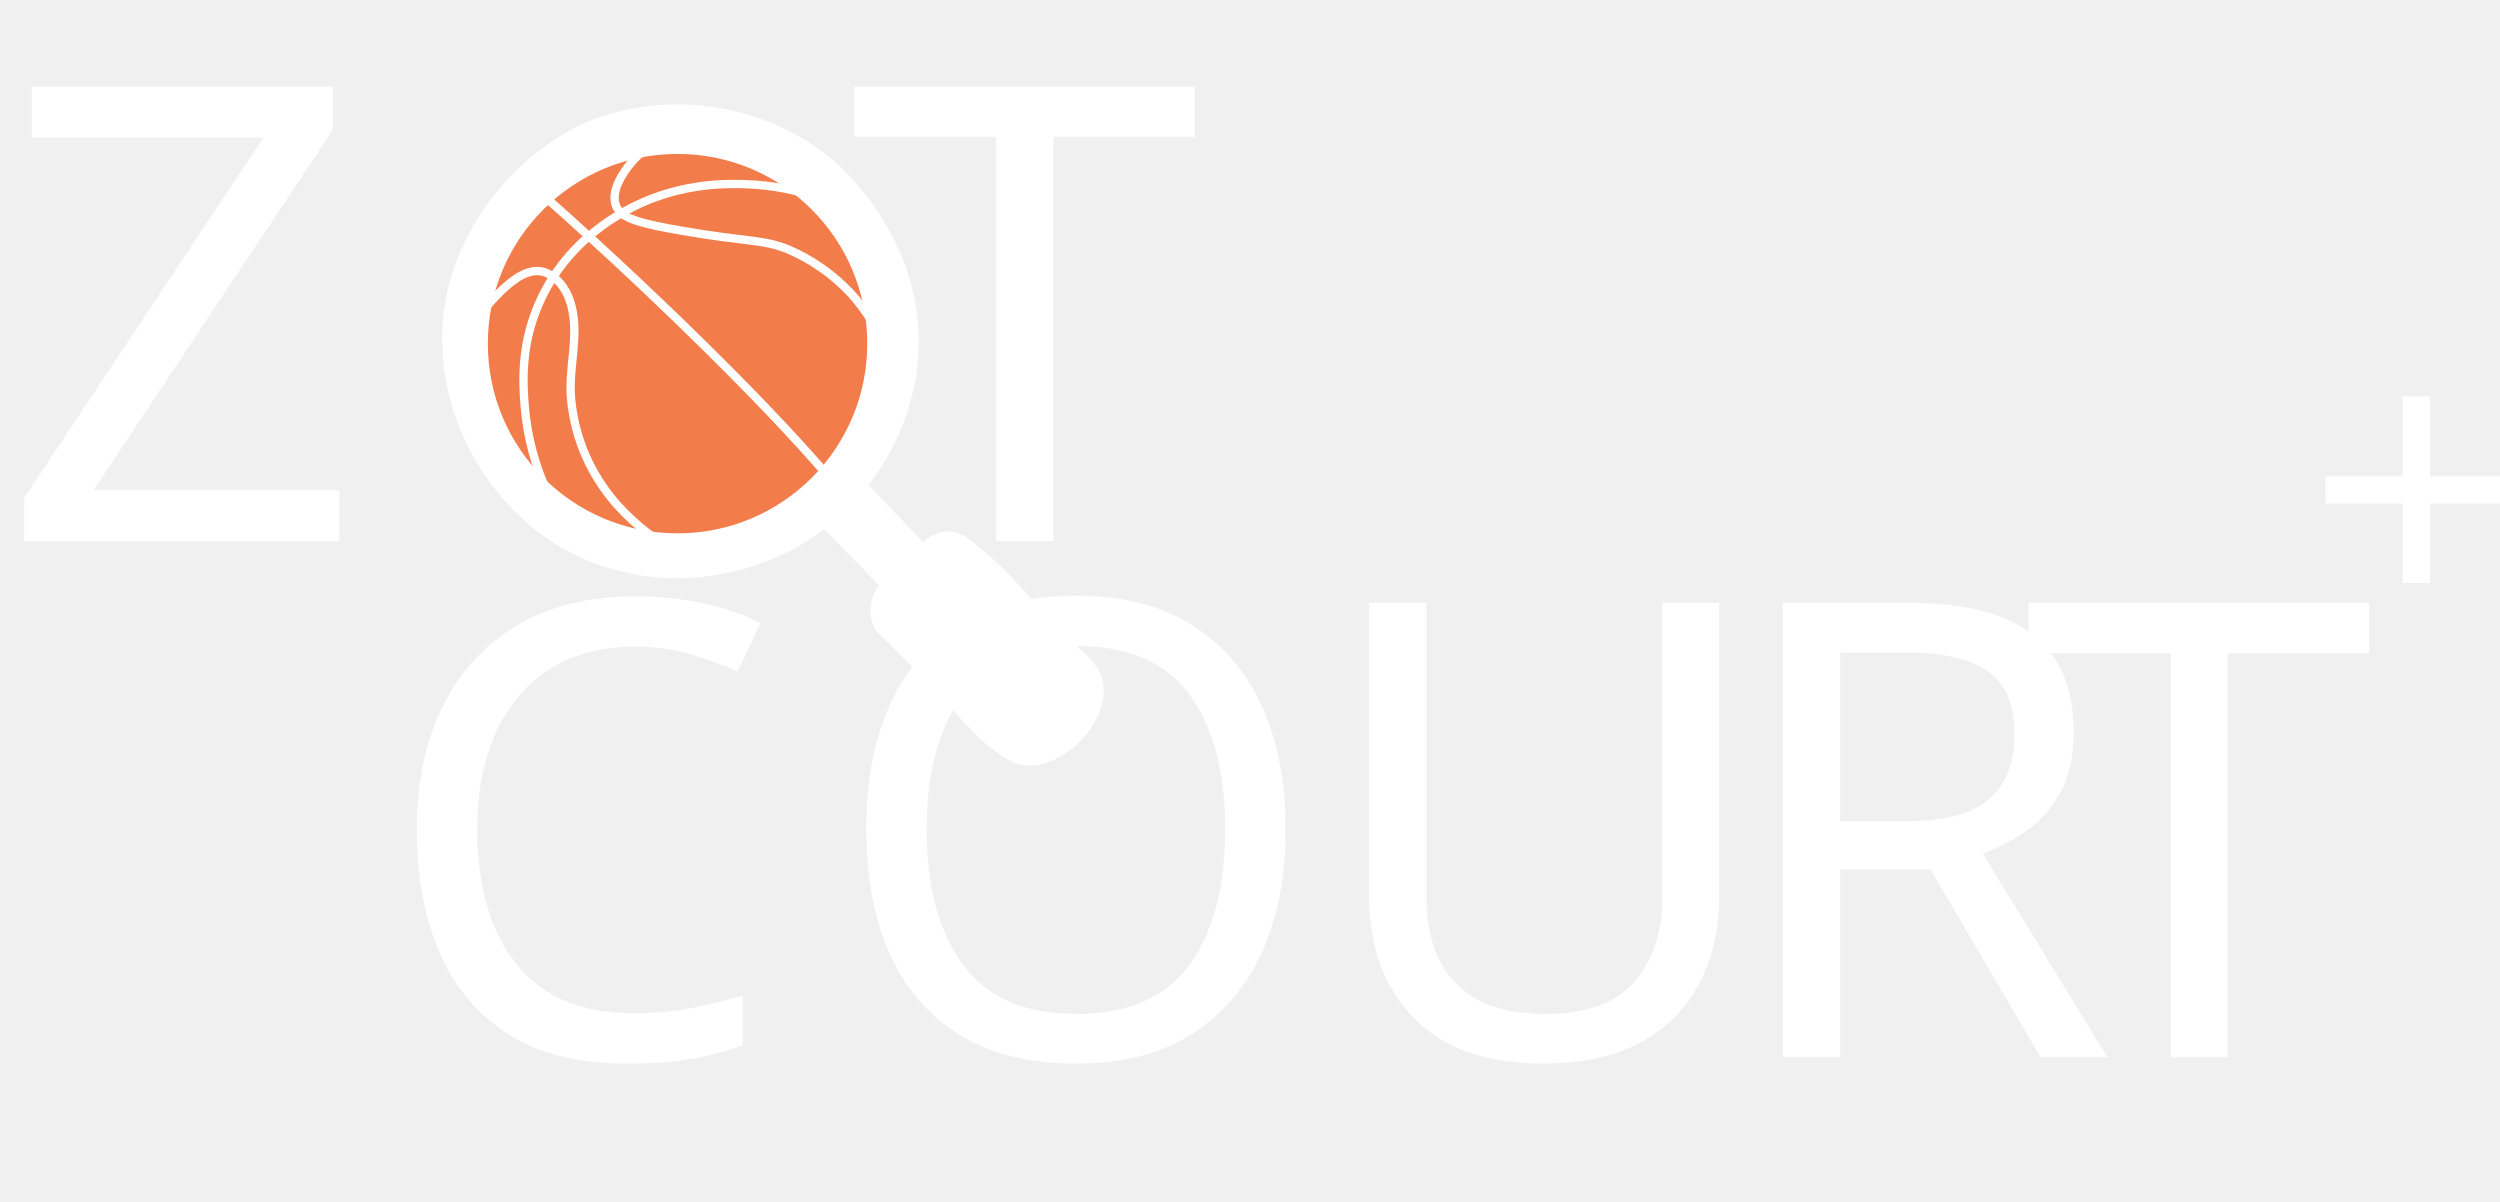
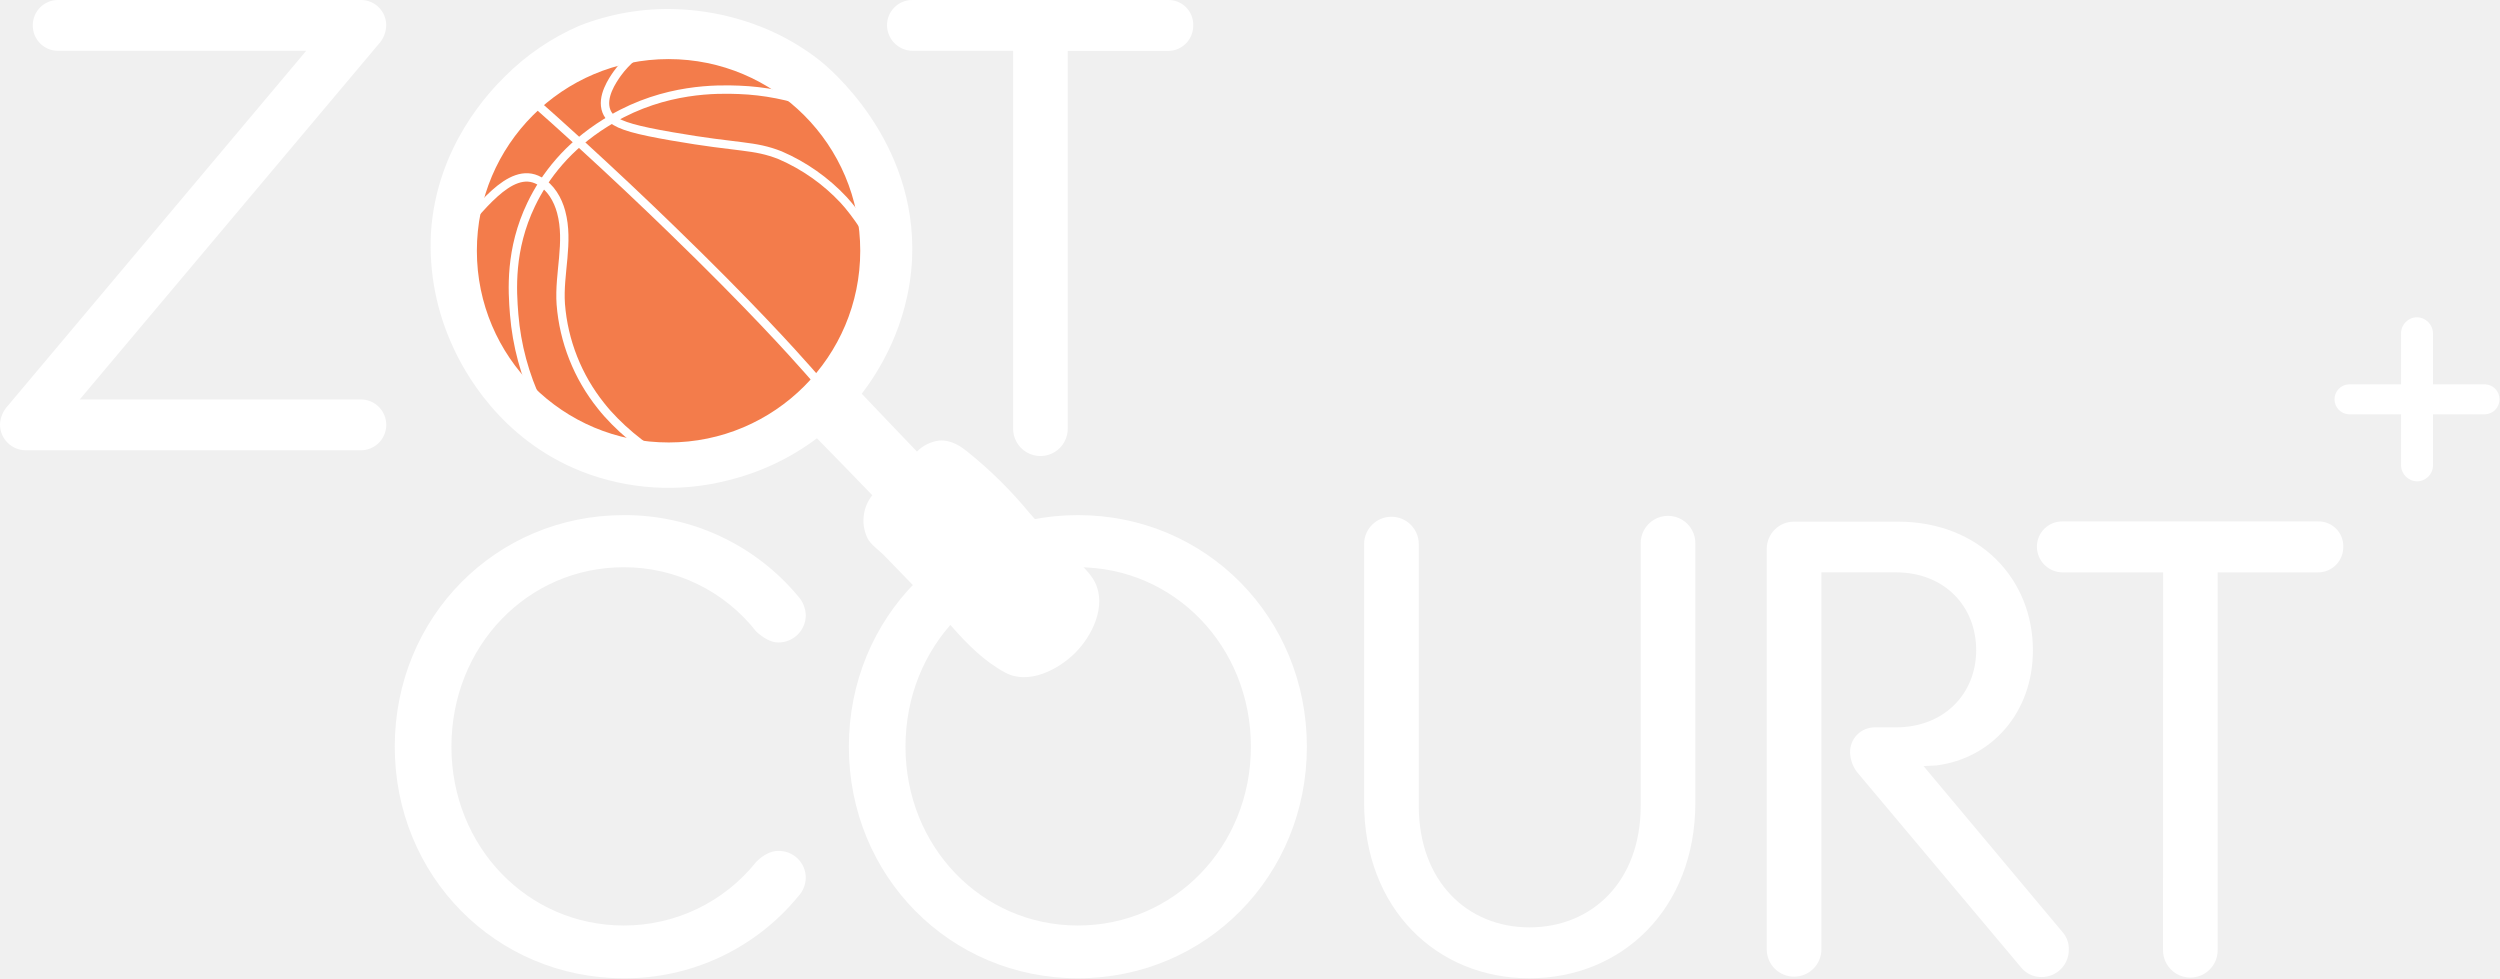
- <svg xmlns="http://www.w3.org/2000/svg" viewBox="0 0 801.14 384.9">
+ <svg xmlns="http://www.w3.org/2000/svg" viewBox="0 0 792.83 310.24">
  <defs>
-     <style>.cls-1,.cls-6{font-size:203.99px;}.cls-1,.cls-5,.cls-6,.cls-9{fill:#fff;}.cls-1,.cls-6,.cls-9{font-family:BCAlphapipeRB-Regular, BC Alphapipe;}.cls-1{letter-spacing:0.08em;}.cls-2{fill:#f37c4b;}.cls-3,.cls-4{fill:none;}.cls-3{stroke:#fff;stroke-linecap:round;stroke-miterlimit:10;stroke-width:2.66px;}.cls-6{letter-spacing:-0.03em;}.cls-7{letter-spacing:-0.02em;}.cls-8{letter-spacing:-0.09em;}.cls-9{font-size:123.57px;letter-spacing:-0.02em;}</style>
+     <style>.cls-1{fill:#fff;}.cls-2{fill:#f37c4b;}.cls-3,.cls-4{fill:none;}.cls-3{stroke:#fff;stroke-linecap:round;stroke-miterlimit:10;stroke-width:2.66px;}</style>
  </defs>
  <g id="Layer_2" data-name="Layer 2">
    <g id="Layer_1-2" data-name="Layer 1">
-       <text class="cls-1" transform="translate(0 173.39)">
-         <tspan xml:space="preserve">Z  T </tspan>
-       </text>
-       <circle class="cls-2" cx="217.33" cy="108.84" r="64.55" />
-       <path class="cls-2" d="M153.4,99.84c4.16-3.65,8.21-7.16,12.23-10.65,1.66-1.44,3.77-3.21,6.54-3.13a8.38,8.38,0,0,1,5.46,2.68c3.6,3.45,5.74,9.11,5.9,9.54,3.18,8.7.4,14.89-.29,22.72-1.77,19.77,11,36,12.77,38.33a50.41,50.41,0,0,0,17.44,13.95" />
-       <path class="cls-2" d="M212.73,44.44h0A29.5,29.5,0,0,0,201.12,54c-1.44,2.09-5.16,7.41-3.4,11.93a6,6,0,0,0,1.77,2.45c2.59,2.18,7.94,3.59,19,5.5,21.69,3.78,25.9,2.67,34.36,6A60.4,60.4,0,0,1,273,94a47.77,47.77,0,0,1,8.91,14.09" />
-       <path class="cls-2" d="M173.3,61.64c5.52,4.87,10.77,9.6,15.74,14.12C200.27,86,210.1,95.3,218.45,103.39c25.16,24.37,38.37,39.12,43.45,44.86l3.35,3.83" />
-       <line class="cls-3" x1="175.74" y1="158.45" x2="175.74" y2="158.44" />
-       <line class="cls-3" x1="263.2" y1="63.72" x2="263.19" y2="63.72" />
-       <polyline class="cls-3" points="212.4 44.42 212.41 44.42 212.42 44.42" />
-       <path class="cls-3" d="M150.33,104.05c6.11-5.36,16.33-21.57,25.85-16.07,3.56,2,5.82,5.86,6.88,9.83,2.6,9.7-.79,19.45-.12,29.25A58.88,58.88,0,0,0,195.7,159.3c5,6.41,13.55,13.58,19.78,16.67" />
-       <path class="cls-3" d="M212.42,44.42h0A29.4,29.4,0,0,0,200.81,54c-1.45,2.09-5.16,7.4-3.41,11.93a6.06,6.06,0,0,0,1.78,2.45c2.59,2.17,7.93,3.58,18.95,5.5,21.69,3.78,25.91,2.67,34.37,6A60.4,60.4,0,0,1,272.66,94c4,4.33,9.31,12.37,11.37,17.34" />
-       <path class="cls-3" d="M183.43,166.7l-7.69-8.26a80.6,80.6,0,0,1-7.58-28.1c-.61-7.63-1.48-20.59,5.4-34.93a61.2,61.2,0,0,1,3.75-6.69,0,0,0,0,0,0,0,61.09,61.09,0,0,1,11.4-13,68.53,68.53,0,0,1,8.4-6.17c.68-.43,1.37-.85,2.06-1.24,16.91-9.9,33.53-9.52,40.25-9.27a78.05,78.05,0,0,1,23.76,4.66l5.18,2.38" />
-       <path class="cls-3" d="M173,61.62q8.28,7.31,15.73,14.12C200,86,209.78,95.28,218.13,103.37c25.16,24.37,38.38,39.12,43.46,44.86l3.35,3.82" />
-       <path class="cls-4" d="M277.91,110.15a60.73,60.73,0,1,1-60.7-60.81A60.7,60.7,0,0,1,277.91,110.15Z" />
-       <path class="cls-5" d="M352.36,215.28c-2.05-4.1-6.76-7.53-10-10.75-3.66-3.6-7.31-7.2-10.63-11.07a133.54,133.54,0,0,0-19.89-19.67c-1.6-1.27-4.82-3.76-8.86-3.49a12.08,12.08,0,0,0-7.09,3.49c-5.87-6.09-11.69-12.24-17.5-18.33,4.59-6,14.9-21.16,15.95-42.65,1.77-37.88-26.92-61.2-29.3-63.08-19.16-15-39.88-16-45.53-16.23a76.21,76.21,0,0,0-30.63,5.26,75.74,75.74,0,0,0-23.54,16c-4.76,4.71-21.82,22.16-23.54,49.68a76.39,76.39,0,0,0,7.09,36.39c3.33,7.31,14.68,28.92,40.49,39.22A75.61,75.61,0,0,0,236,182.88a77.67,77.67,0,0,0,28.19-13.3q8.81,9,17.56,18.06a12.85,12.85,0,0,0-1.55,13.57c.88,2,3.87,4,5.37,5.59l5.37,5.54c5.48,5.65,11,11.19,16.12,17.06,4.87,5.54,10.3,11,16.89,14.51,7.37,3.94,16.78-.94,22.16-6.31S356.12,222.81,352.36,215.28ZM217.21,170.91a60.79,60.79,0,1,1,60.7-60.76A60.75,60.75,0,0,1,217.21,170.91Z" />
-       <path class="cls-4" d="M277.91,110.15a60.73,60.73,0,1,1-60.7-60.81A60.7,60.7,0,0,1,277.91,110.15Z" />
-       <text class="cls-6" transform="translate(121.11 338.8)">C<tspan class="cls-7" x="144.02" y="0">OU</tspan>
-         <tspan class="cls-8" x="430.42" y="0">R</tspan>
-         <tspan class="cls-7" x="526.9" y="0">T</tspan>
-       </text>
-       <text class="cls-9" transform="translate(739.11 200.54)">+</text>
+       <path class="cls-1" d="M0,134.64a9.22,9.22,0,0,1,2.45-5.92L97.1,16.12H18.36A8,8,0,0,1,10.4,8a8,8,0,0,1,8-8h96.08a8,8,0,0,1,8,8.16A9.11,9.11,0,0,1,120,14.08L25.29,126.68h89.15a8.06,8.06,0,0,1,0,16.12H8.16A8.19,8.19,0,0,1,0,134.64Z" />
+       <path class="cls-1" d="M321.29,16.12H289.46A8.19,8.19,0,0,1,281.3,8a8,8,0,0,1,8.16-8h81a7.83,7.83,0,0,1,7.95,8,8,8,0,0,1-7.95,8.16H338.62V135.66a8.67,8.67,0,1,1-17.33,0Z" />
+       <circle class="cls-2" cx="212.23" cy="78.24" r="64.55" />
+       <path class="cls-2" d="M148.3,69.24c4.16-3.64,8.21-7.16,12.23-10.65,1.66-1.43,3.77-3.21,6.54-3.12a8.32,8.32,0,0,1,5.46,2.67c3.6,3.45,5.74,9.12,5.9,9.54,3.18,8.71.4,14.89-.29,22.72-1.77,19.77,11,36,12.77,38.33a50.3,50.3,0,0,0,17.44,14" />
+       <path class="cls-2" d="M207.63,13.85h0A29.5,29.5,0,0,0,196,23.38c-1.44,2.08-5.16,7.4-3.4,11.93a6,6,0,0,0,1.77,2.45c2.59,2.17,7.94,3.58,19,5.5,21.69,3.78,25.9,2.67,34.36,6a60.4,60.4,0,0,1,20.16,14.2,47.77,47.77,0,0,1,8.91,14.09" />
+       <path class="cls-2" d="M168.2,31.05q8.28,7.31,15.74,14.12C195.17,55.41,205,64.71,213.35,72.79c25.16,24.37,38.37,39.12,43.45,44.87l3.35,3.82" />
+       <line class="cls-3" x1="170.64" y1="127.86" x2="170.64" y2="127.85" />
+       <line class="cls-3" x1="258.1" y1="33.13" x2="258.09" y2="33.13" />
+       <polyline class="cls-3" points="207.3 13.82 207.31 13.82 207.32 13.82" />
+       <path class="cls-3" d="M145.23,73.45c6.11-5.36,16.33-21.56,25.85-16.07,3.56,2,5.82,5.87,6.88,9.83,2.6,9.71-.79,19.45-.12,29.25a58.88,58.88,0,0,0,12.76,32.25c5,6.4,13.55,13.58,19.78,16.66" />
+       <path class="cls-3" d="M207.32,13.83h0a29.32,29.32,0,0,0-11.59,9.53c-1.45,2.08-5.16,7.4-3.41,11.92a6,6,0,0,0,1.78,2.45c2.59,2.18,7.93,3.59,18.95,5.51,21.69,3.78,25.91,2.67,34.37,6a60.4,60.4,0,0,1,20.16,14.2c4,4.32,9.31,12.36,11.37,17.33" />
+       <path class="cls-3" d="M178.33,136.11l-7.69-8.26a80.6,80.6,0,0,1-7.58-28.11c-.61-7.62-1.48-20.59,5.4-34.92a61.2,61.2,0,0,1,3.75-6.69,0,0,0,0,0,0,0,61.42,61.42,0,0,1,11.4-13A69.29,69.29,0,0,1,192,39c.68-.44,1.37-.86,2.06-1.25,16.91-9.89,33.53-9.51,40.25-9.26a77.75,77.75,0,0,1,23.76,4.66l5.18,2.38" />
+       <path class="cls-3" d="M167.89,31q8.28,7.32,15.73,14.12C194.86,55.39,204.68,64.69,213,72.77c25.16,24.37,38.38,39.12,43.46,44.86l3.35,3.83" />
+       <path class="cls-4" d="M272.81,79.56a60.73,60.73,0,1,1-60.7-60.82A60.7,60.7,0,0,1,272.81,79.56Z" />
+       <path class="cls-1" d="M347.26,184.68c-2.05-4.09-6.76-7.53-10-10.74-3.66-3.6-7.31-7.2-10.63-11.08a134,134,0,0,0-19.89-19.66c-1.6-1.28-4.82-3.77-8.86-3.49a12,12,0,0,0-7.09,3.49c-5.87-6.09-11.69-12.24-17.5-18.33,4.59-6,14.9-21.16,15.95-42.65C291,44.33,262.29,21,259.91,19.13c-19.16-15-39.88-16-45.53-16.23a76.59,76.59,0,0,0-30.63,5.26,75.86,75.86,0,0,0-23.54,16c-4.76,4.7-21.82,22.15-23.54,49.68a76.4,76.4,0,0,0,7.09,36.39c3.33,7.31,14.68,28.91,40.49,39.21a75.61,75.61,0,0,0,46.64,2.88A77.68,77.68,0,0,0,259.08,139c5.87,6,11.74,12,17.56,18.06a12.62,12.62,0,0,0-2.61,5.76,12.75,12.75,0,0,0,1.06,7.81c.88,2,3.87,4,5.37,5.59l5.37,5.54c5.48,5.65,11,11.19,16.12,17.06,4.87,5.54,10.3,11,16.89,14.51,7.37,3.93,16.78-.94,22.16-6.32S351,192.22,347.26,184.68ZM212.11,140.32a60.79,60.79,0,1,1,60.7-60.76A60.76,60.76,0,0,1,212.11,140.32Z" />
+       <path class="cls-4" d="M272.81,79.56a60.73,60.73,0,1,1-60.7-60.82A60.7,60.7,0,0,1,272.81,79.56Z" />
+       <path class="cls-1" d="M125.19,236.8c0-41,32-73.44,72.62-73.44a71.51,71.51,0,0,1,55.28,25.71,9.38,9.38,0,0,1,2.45,6.12,8.66,8.66,0,0,1-8.77,8.56c-2.25,0-4.69-1.42-6.94-3.46a53.19,53.19,0,0,0-42-20.4c-30.6,0-54.67,25.09-54.67,56.91,0,31.62,24.07,56.71,54.67,56.71a53.64,53.64,0,0,0,42-20.19c2.25-2.25,4.69-3.47,6.94-3.47a8.54,8.54,0,0,1,8.77,8.57,8.9,8.9,0,0,1-2.45,5.91,71,71,0,0,1-55.28,25.91C157.21,310.24,125.19,277.8,125.19,236.8Z" />
+       <path class="cls-1" d="M269.2,236.8c0-41,32-73.44,72.63-73.44s72.62,32.44,72.62,73.44-32,73.44-72.62,73.44S269.2,277.8,269.2,236.8Zm127.5,0c0-31.82-24.27-56.91-54.87-56.91S287.16,205,287.16,236.8c0,31.62,24.07,56.71,54.67,56.71S396.7,268.42,396.7,236.8Z" />
+       <path class="cls-1" d="M432.6,254.55v-82a8.67,8.67,0,1,1,17.34,0v83c0,24.07,15.5,38.55,35.08,38.55,19.79,0,35.3-14.48,35.3-38.55v-83a8.67,8.67,0,1,1,17.33,0v82c0,33.66-23.25,55.69-52.63,55.69S432.6,288.21,432.6,254.55Z" />
+       <path class="cls-1" d="M560.29,174a8.63,8.63,0,0,1,8.57-8.57h33c25.91,0,42.84,18.16,42.84,40.8,0,19.79-13.06,34.27-30.6,36.52l-4.08.2,44.06,52.63a7.94,7.94,0,0,1,2,5.71,8.61,8.61,0,0,1-8.57,8.57,8.31,8.31,0,0,1-6.73-3.26l-51.4-61.2a10.71,10.71,0,0,1-2.66-6.73,7.8,7.8,0,0,1,7.76-8h6.73c15.5,0,25.5-10.81,25.5-24.48,0-13.87-10-24.68-25.5-24.68H577.63V301.06a8.67,8.67,0,1,1-17.34,0Z" />
+       <path class="cls-1" d="M686,181.52H654.13a8.18,8.18,0,0,1-8.16-8.16,8,8,0,0,1,8.16-8h81a7.83,7.83,0,0,1,8,8,8,8,0,0,1-8,8.16H703.29V301.06a8.67,8.67,0,1,1-17.33,0Z" />
+       <path class="cls-1" d="M761.45,131.39H744.89a4.76,4.76,0,0,1,0-9.51h16.56V105.69a5.09,5.09,0,0,1,5.06-5.07,5.18,5.18,0,0,1,5.07,5.07v16.19h16.56a4.76,4.76,0,0,1,0,9.51H771.58v16.19a5.1,5.1,0,0,1-5.07,5.07,5.17,5.17,0,0,1-5.06-5.07Z" />
    </g>
  </g>
</svg>
